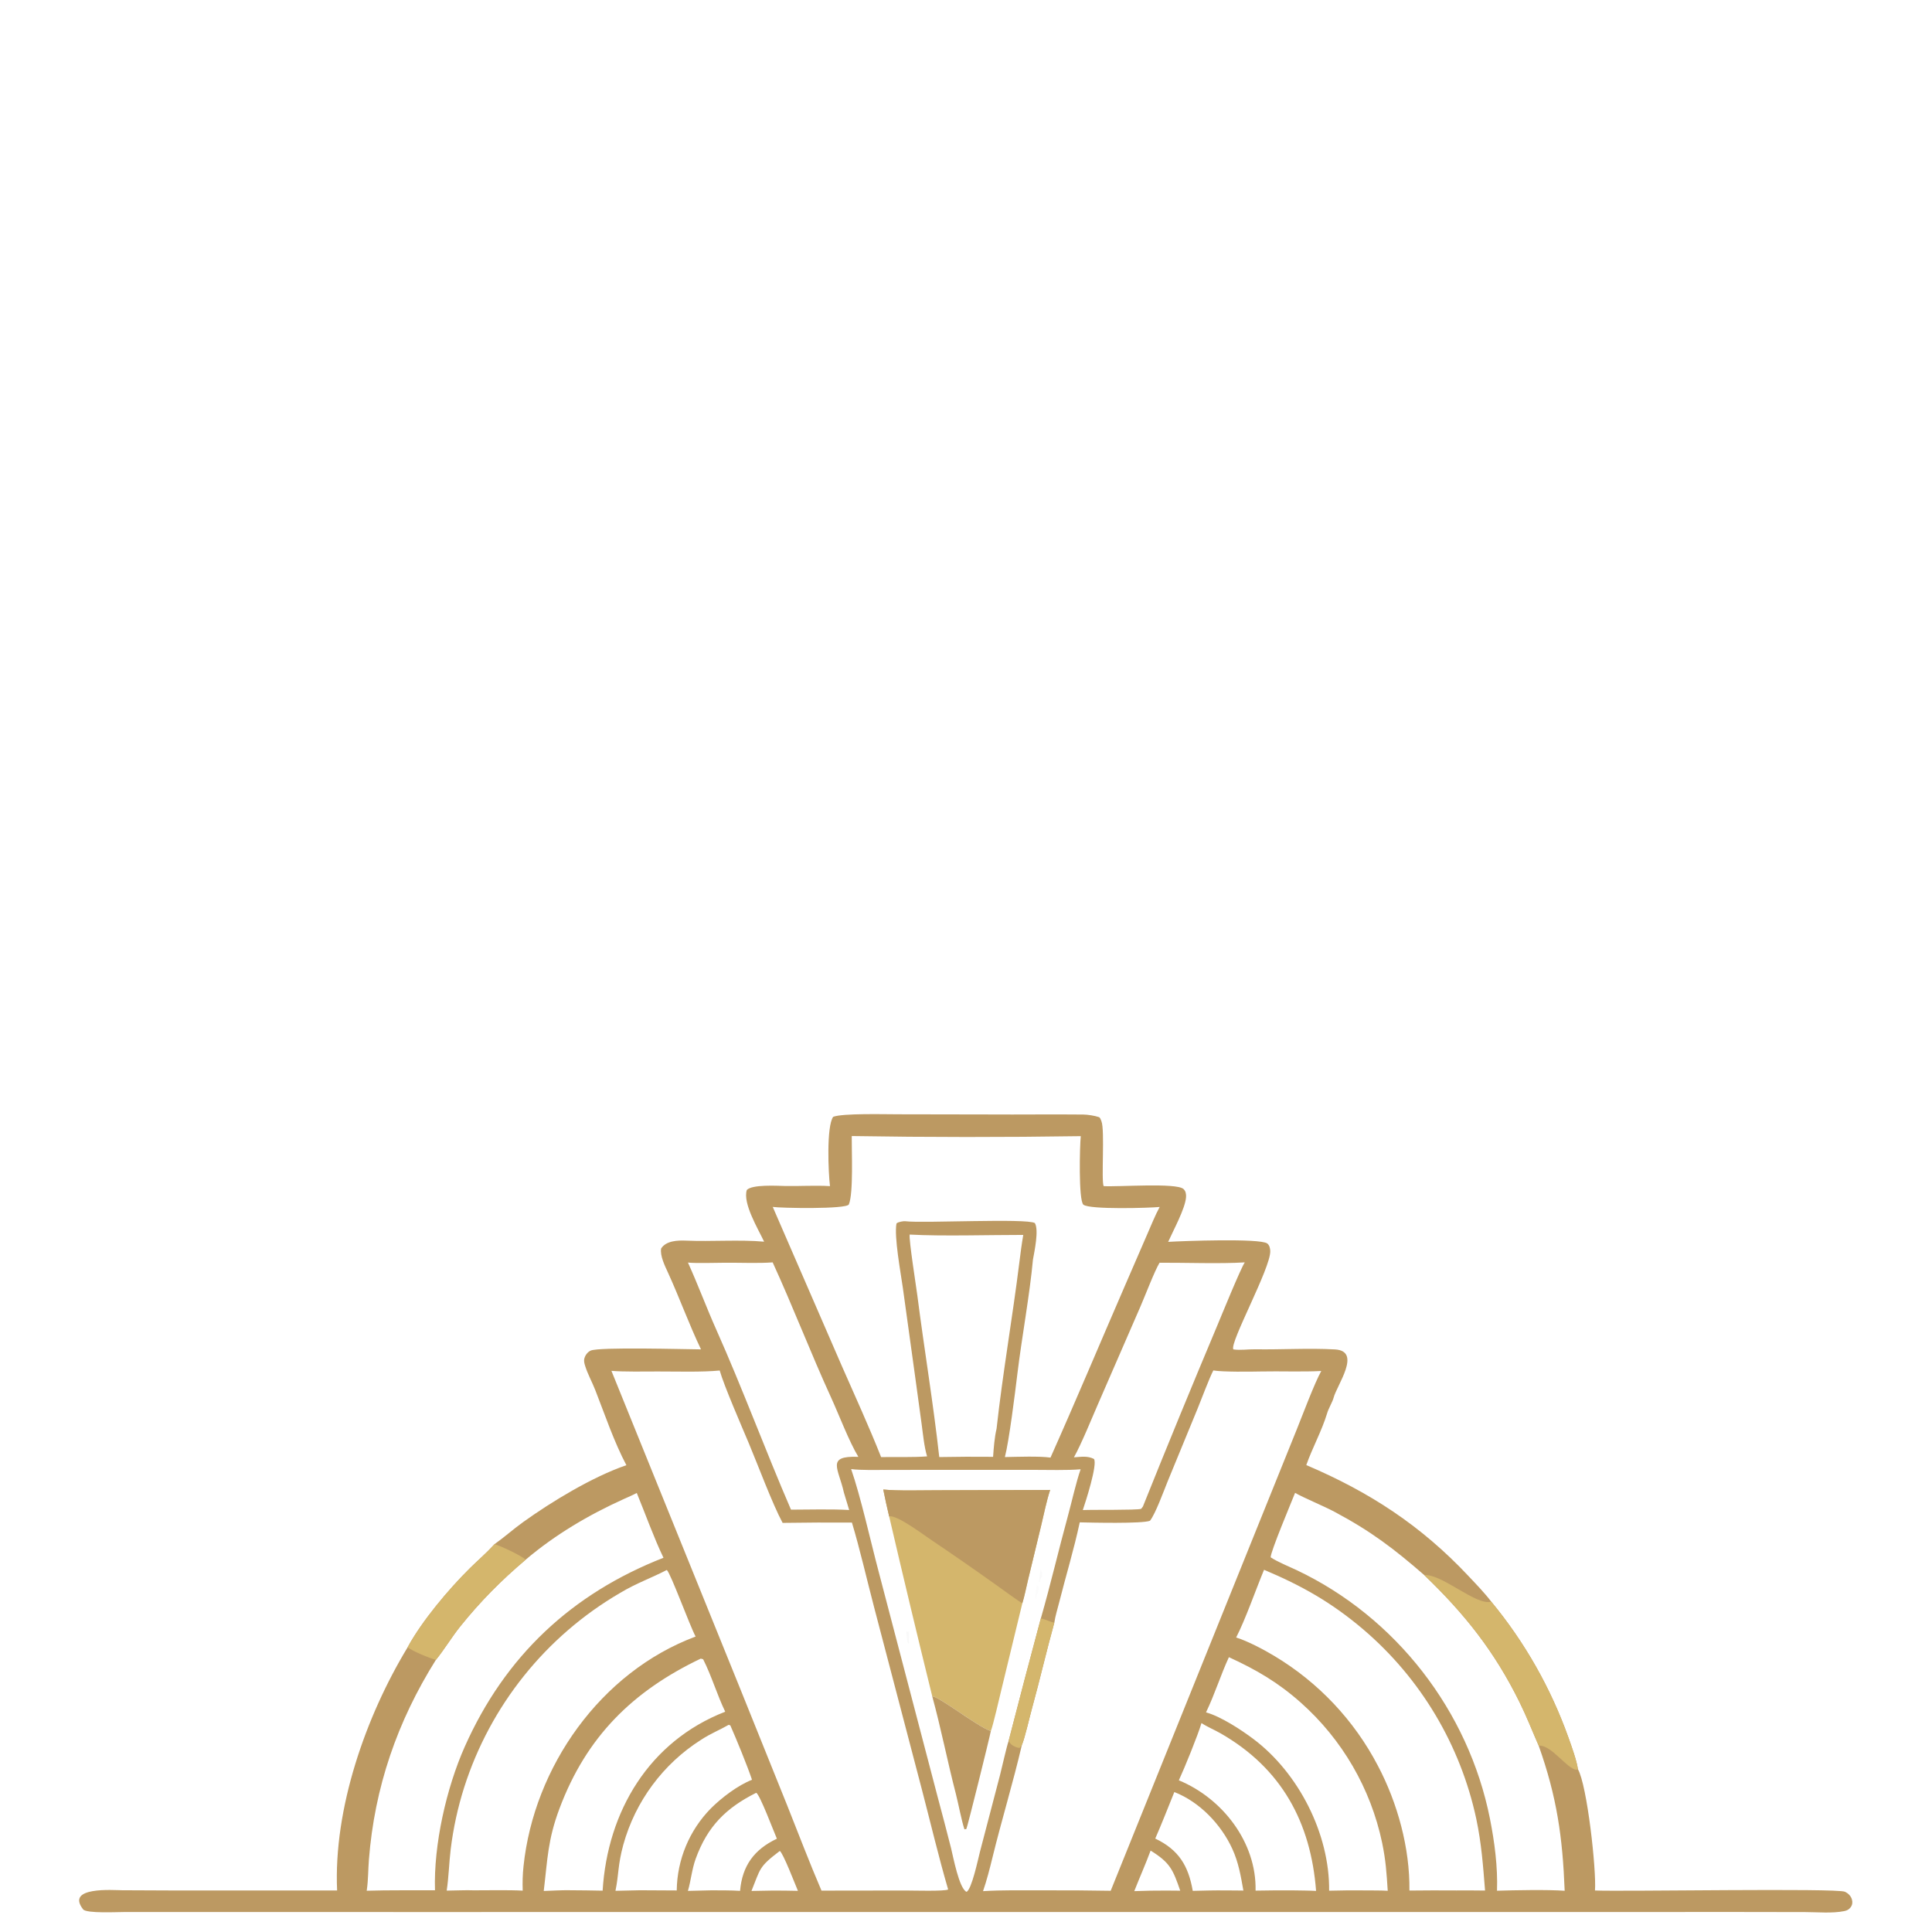
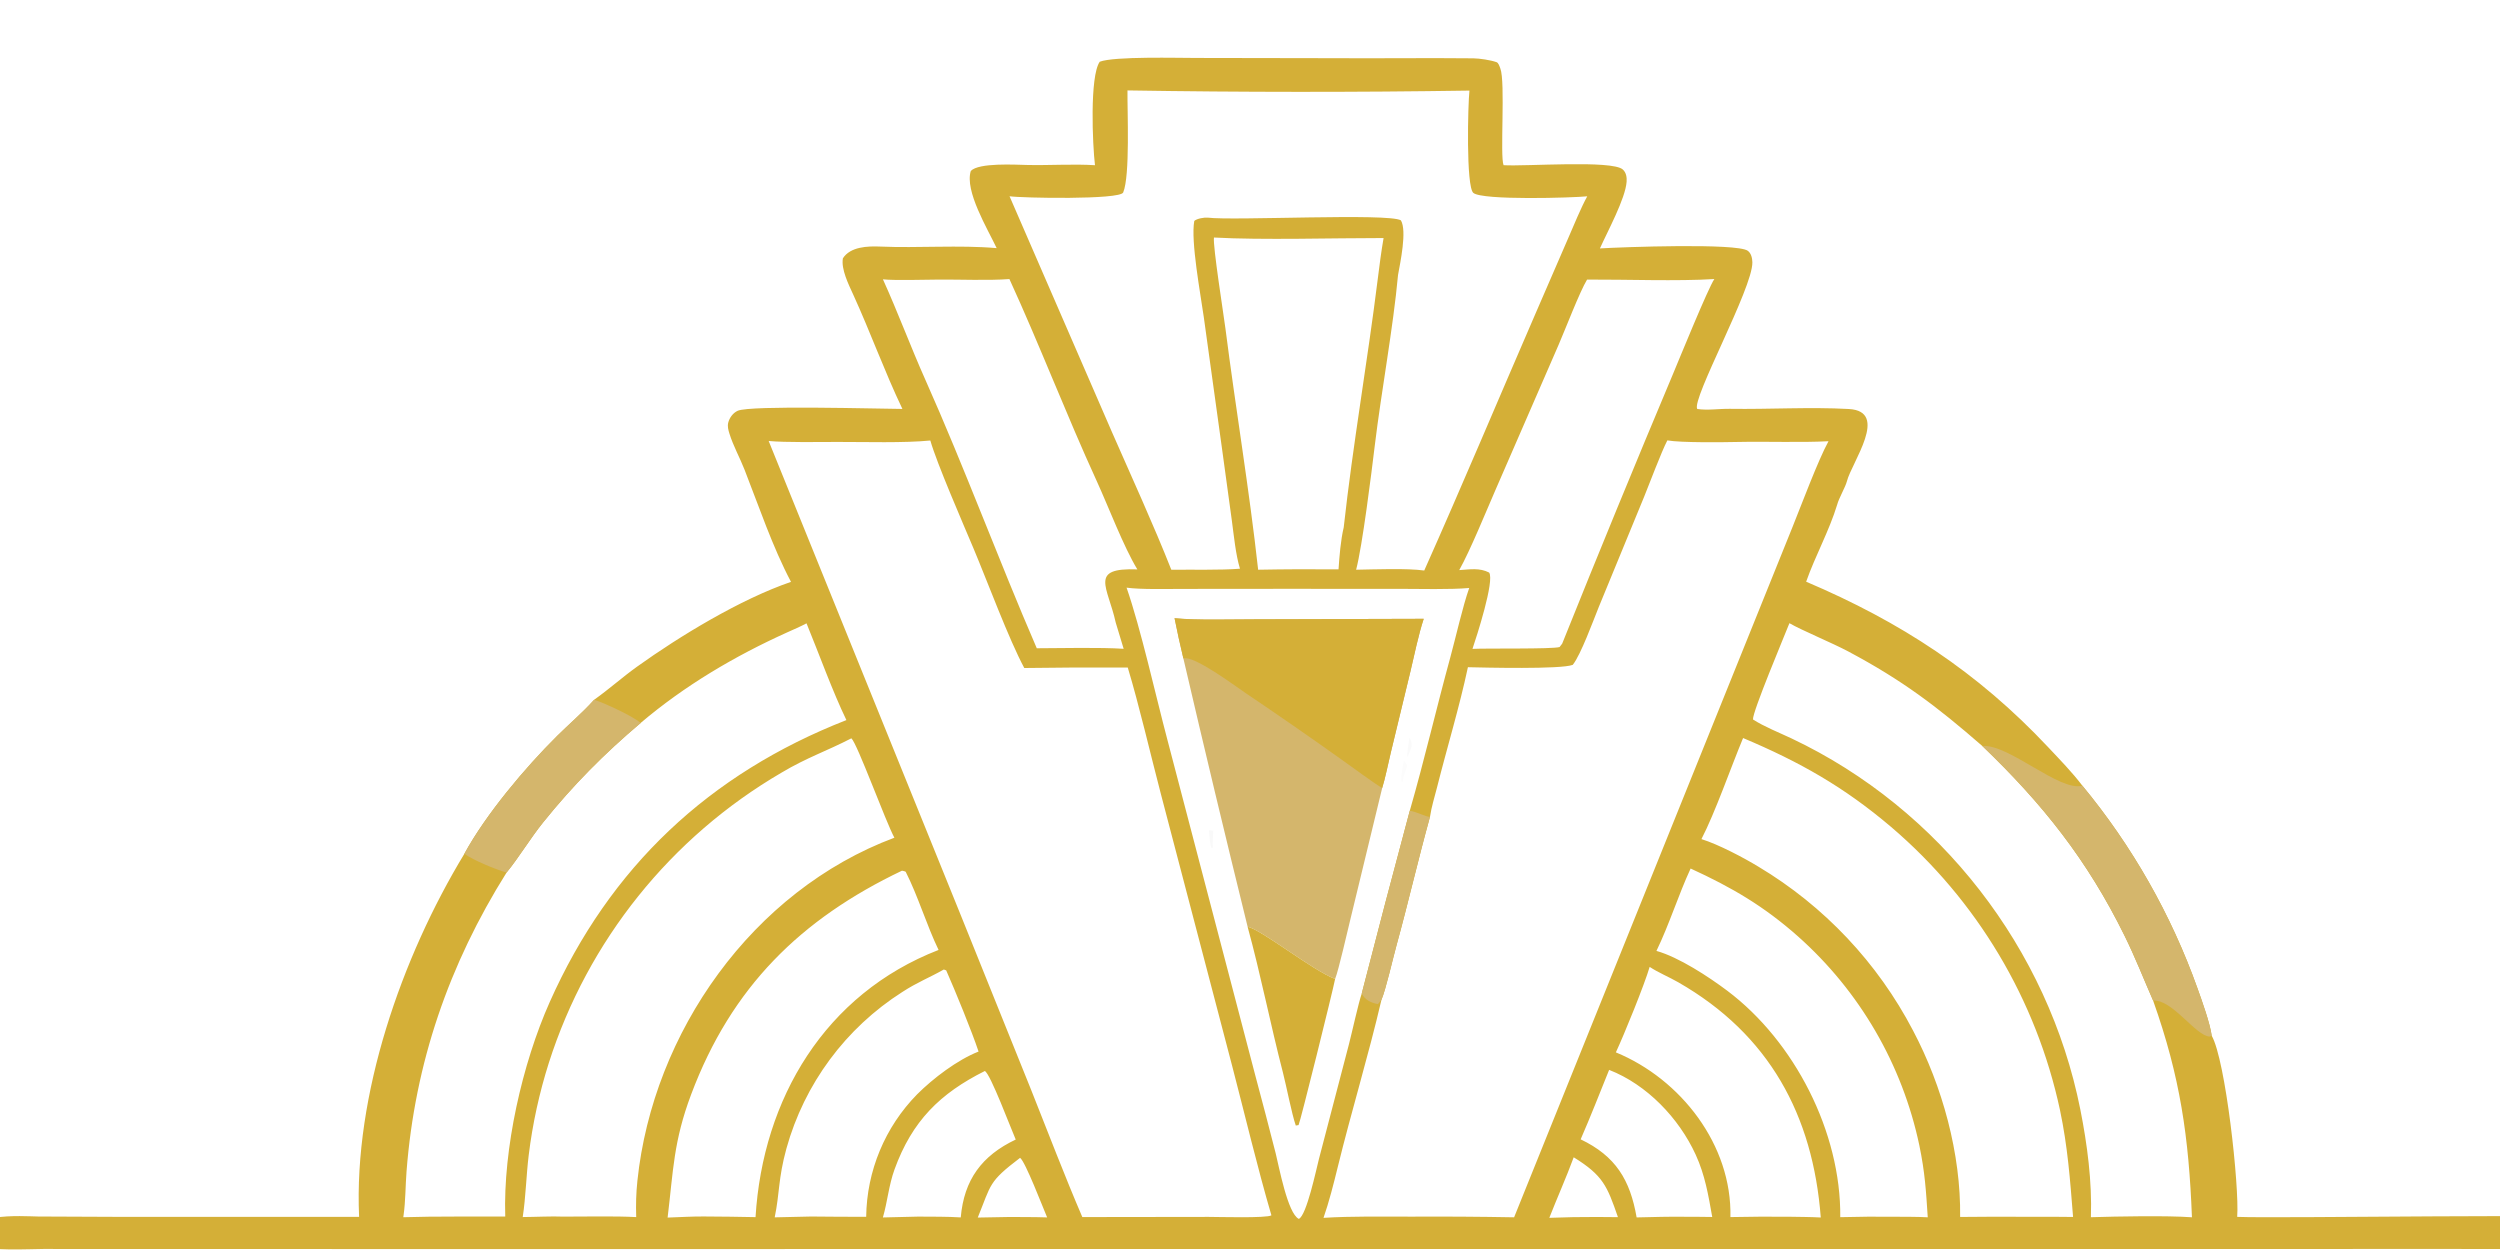
- <svg xmlns="http://www.w3.org/2000/svg" id="svg" version="1.1" viewBox="0 -85 300 300" width="300" height="300">
-   <svg>
-     <defs>
-       <clipPath id="clip-1">
-         <rect x="0" y="0" width="2048" height="2048" fill="none" />
-       </clipPath>
-     </defs>
-     <g clip-path="url(#clip-1)" fill="none" fill-rule="nonzero" stroke="none" stroke-width="1" stroke-linecap="butt" stroke-linejoin="miter" stroke-miterlimit="10" stroke-dasharray="" stroke-dashoffset="0" font-family="none" font-weight="none" font-size="none" text-anchor="none" style="mix-blend-mode: normal">
-       <path d="M128.878,99.182c-0.253,-2.095 -0.565,-9.224 0.493,-10.761c1.483,-0.578 8.198,-0.391 10.049,-0.394l14.112,0.025c4.879,0.034 9.798,-0.039 14.682,0.014c0.664,0.007 1.792,0.178 2.423,0.398c0.207,0.072 0.311,0.426 0.398,0.657c0.541,1.403 -0.053,9.169 0.337,10.059c2.272,0.145 11.3,-0.559 12.403,0.451c0.356,0.326 0.425,0.813 0.393,1.269c-0.127,1.765 -1.988,5.171 -2.776,6.936c2.309,-0.14 14.231,-0.577 15.375,0.244c0.36,0.259 0.47,0.779 0.479,1.197c0.056,2.667 -6.357,14.257 -5.733,15.257c1.097,0.164 2.253,-0.034 3.429,-0.016c4.1,0.063 8.238,-0.207 12.337,0.019c4.251,0.235 0.29,5.555 -0.204,7.526c-0.144,0.574 -0.842,1.772 -1.006,2.413c-0.836,2.746 -2.282,5.331 -3.229,8.021c9.806,4.17 17.812,9.381 25.162,17.204c1.179,1.255 2.542,2.653 3.565,4.011c5.191,6.284 9.246,13.425 11.981,21.104c0.454,1.255 1.315,3.674 1.469,4.901c1.434,2.484 2.889,15.652 2.651,18.838c4.332,0.185 37.532,-0.394 38.804,0.195c0.519,0.239 0.945,0.656 1.099,1.219c0.117,0.428 0.066,0.819 -0.195,1.182c-0.259,0.357 -0.58,0.519 -1.002,0.604c-1.885,0.378 -4.084,0.157 -6.01,0.152l-10.286,-0.016l-41.938,0.006l-161.04,0.003l-35.978,-0.001l-11.603,-0.007c-1.21,0 -6.092,0.259 -6.612,-0.406c-2.795,-3.584 4.725,-2.975 6.035,-2.969l8.087,0.035l25.317,-0.001c-0.569,-12.693 4.424,-26.993 10.949,-37.758c2.23,-4.093 6.327,-8.968 9.657,-12.264c1.209,-1.198 2.58,-2.37 3.711,-3.614l0.121,-0.135c1.568,-1.112 2.938,-2.35 4.461,-3.441c4.459,-3.196 10.775,-7.03 16.019,-8.825c-1.926,-3.645 -3.323,-7.815 -4.829,-11.659c-0.492,-1.255 -1.172,-2.471 -1.573,-3.755c-0.122,-0.392 -0.23,-0.77 -0.117,-1.178c0.138,-0.499 0.498,-0.984 0.976,-1.201c1.301,-0.592 14.745,-0.203 17.129,-0.191c-1.857,-3.892 -3.321,-7.965 -5.113,-11.888c-0.48,-1.051 -1.275,-2.638 -1.077,-3.777c0.775,-1.212 2.573,-1.279 3.875,-1.222c3.942,0.172 8.211,-0.18 12.118,0.163c-0.944,-2.002 -3.351,-5.969 -2.688,-8.028c0.827,-0.874 4.621,-0.648 5.889,-0.62c2.27,0.052 4.786,-0.121 7.026,0.024zM232.455,208.591c2.732,-0.086 7.885,-0.185 10.507,0.007c-0.325,-8.335 -1.207,-14.563 -4.037,-22.534c-1.009,-2.309 -1.85,-4.479 -2.974,-6.757c-3.88,-7.874 -8.515,-13.705 -14.789,-19.723c-4.742,-4.126 -8.301,-6.828 -13.948,-9.836c-1.677,-0.894 -4.874,-2.21 -6.114,-2.937c-0.498,1.27 -3.858,9.24 -3.79,10.012c1.141,0.744 2.764,1.383 4.034,1.985c15.412,7.302 26.682,21.864 30.01,38.58c0.721,3.627 1.228,7.501 1.1,11.203zM81.625,157.192c-3.775,3.186 -7.041,6.48 -10.145,10.343c-1.336,1.663 -2.529,3.662 -3.796,5.209c-5.994,9.554 -9.537,19.818 -10.405,31.09c-0.117,1.516 -0.097,3.059 -0.309,4.563l-0.029,0.195c3.494,-0.11 7.098,-0.05 10.605,-0.069c-0.228,-7.04 1.758,-15.872 4.626,-22.311c6.255,-14.043 16.574,-23.732 30.854,-29.323c-1.431,-2.955 -2.871,-6.951 -4.148,-10.062c-0.637,0.34 -1.345,0.639 -2.006,0.938c-5.463,2.468 -10.673,5.54 -15.25,9.428zM127.56,208.575l13.146,-0.018c0.994,0.001 6.067,0.148 6.521,-0.163c-1.44,-4.913 -2.77,-10.507 -4.073,-15.502l-7.431,-28.351c-1.058,-4.036 -2.248,-9.19 -3.436,-13.118c-3.588,-0.021 -7.175,-0.003 -10.762,0.05c-1.608,-2.994 -3.838,-9.007 -5.265,-12.402c-1.095,-2.606 -3.826,-8.869 -4.506,-11.258c-2.755,0.272 -6.758,0.142 -9.613,0.149c-1.835,0.005 -5.48,0.064 -7.199,-0.099l19.963,49.279l7.331,18.201c1.743,4.378 3.468,8.909 5.325,13.232zM167.662,151.393c-0.892,4.188 -2.169,8.351 -3.214,12.508c-0.256,1.018 -0.577,2.005 -0.728,3.047c-1.228,4.412 -2.262,8.943 -3.482,13.361c-0.371,1.34 -1.104,4.582 -1.566,5.667c-1.352,5.811 -3.132,11.621 -4.553,17.424c-0.412,1.685 -0.907,3.634 -1.474,5.256c2.914,-0.182 6.168,-0.126 9.107,-0.125c3.573,-0.019 7.144,0.004 10.715,0.069l21.976,-54.494l6.954,-17.236c0.907,-2.244 2.684,-7.013 3.768,-8.983c-2.867,0.154 -6.479,0.012 -9.4,0.076c-1.604,0.035 -5.937,0.087 -7.361,-0.162c-0.633,1.214 -1.844,4.47 -2.416,5.865l-4.704,11.434c-0.586,1.449 -1.879,4.994 -2.716,6.044c-1.208,0.48 -9.218,0.286 -10.907,0.246zM119.992,102.41l10.665,24.558c1.987,4.526 4.359,9.719 6.16,14.287c2.179,-0.029 5.05,0.054 7.14,-0.109c-0.45,-1.478 -0.635,-3.46 -0.849,-5.037l-1.049,-7.666l-1.863,-13.449c-0.332,-2.376 -1.377,-7.94 -0.991,-10.017c0.274,-0.254 1.088,-0.38 1.386,-0.343c2.699,0.341 18.827,-0.494 20.104,0.284c0.642,1.092 -0.067,4.385 -0.3,5.681c-0.502,5.491 -1.743,12.144 -2.416,17.722c-0.357,2.959 -1.289,10.439 -1.941,12.93c1.863,-0.032 5.323,-0.167 7.083,0.084c3.921,-8.784 7.762,-17.938 11.6,-26.788l3.366,-7.763c0.574,-1.314 1.327,-3.171 1.988,-4.368c-1.478,0.155 -10.894,0.44 -11.846,-0.353c-0.776,-0.647 -0.565,-9.272 -0.406,-10.642c-11.854,0.182 -23.71,0.176 -35.565,-0.017c-0.028,2.171 0.283,8.861 -0.446,10.613c-0.324,0.778 -10.622,0.58 -11.82,0.393zM156.62,185.328c1.632,-6.344 3.297,-12.681 4.997,-19.008c1.523,-5.285 2.77,-10.68 4.222,-15.979c0.552,-2.016 1.292,-5.319 1.961,-7.19c-2.032,0.178 -5.158,0.09 -7.267,0.089l-12.516,-0.002l-10.102,0.009c-1.614,0 -4.268,0.074 -5.752,-0.131c1.475,4.228 3.041,11.284 4.25,15.838l9.164,34.991c0.716,2.667 1.416,5.339 2.097,8.014c0.34,1.359 1.248,6.253 2.401,6.804c0.806,-0.319 1.827,-5.203 2.095,-6.231l3.126,-11.955c0.306,-1.178 0.977,-4.242 1.324,-5.25zM191.949,169.267c1.761,0.545 4.367,1.92 5.924,2.865c6.833,4.088 12.401,9.989 16.084,17.048c3.059,5.792 4.983,12.819 4.897,19.383c2.427,-0.028 4.854,-0.034 7.282,-0.015c1.488,-0.01 2.977,-0.004 4.463,0.015c-0.313,-3.911 -0.555,-7.288 -1.362,-11.125c-2.461,-11.479 -8.635,-21.826 -17.569,-29.442c-4.909,-4.167 -9.502,-6.759 -15.387,-9.24c-1.26,3.022 -2.899,7.749 -4.332,10.512zM108.808,172.551c-10.535,5.029 -17.734,12.092 -21.928,23.268c-1.84,4.903 -1.852,7.885 -2.448,12.81c1.177,-0.037 2.794,-0.139 3.935,-0.114c1.736,0.007 3.473,0.031 5.209,0.067c0.753,-12.315 7.229,-23.203 19.036,-27.788c-1.25,-2.588 -2.118,-5.558 -3.418,-8.125c-0.018,-0.035 -0.311,-0.113 -0.385,-0.117zM69.363,208.573c1.264,-0.006 3.015,-0.098 4.21,-0.045c2.308,0.007 5.338,-0.072 7.593,0.05c-0.041,-1.34 -0.015,-2.457 0.125,-3.791c1.618,-15.409 11.95,-30.141 26.725,-35.665c-0.923,-1.709 -3.853,-9.781 -4.473,-10.337c-2.571,1.33 -4.62,1.992 -7.266,3.571c-11.521,6.721 -20.142,17.473 -24.197,30.179c-0.99,3.116 -1.696,6.343 -2.093,9.592c-0.257,2.105 -0.306,4.368 -0.624,6.447zM194.963,208.576c2.016,-0.042 4.033,-0.054 6.05,-0.037c1.077,0.022 2.282,0.019 3.347,0.081c-0.81,-10.629 -5.351,-19.04 -14.827,-24.466c-0.939,-0.539 -2.082,-1.009 -2.969,-1.598c-0.535,1.838 -2.634,6.998 -3.514,8.89c6.768,2.789 12.084,9.637 11.914,17.13zM181.091,208.566l2.175,0.018c-1.126,-3.248 -1.545,-4.334 -4.6,-6.226c-0.781,2.118 -1.715,4.197 -2.537,6.296c1.652,-0.064 3.308,-0.095 4.961,-0.088zM95.569,208.604l3.784,-0.086c1.91,0.021 3.82,0.031 5.73,0.031c0.057,-4.77 1.954,-9.333 5.295,-12.737c1.661,-1.661 4.187,-3.584 6.392,-4.45c-0.696,-2.095 -2.419,-6.305 -3.365,-8.442l-0.247,-0.092c-1.53,0.867 -2.722,1.305 -4.315,2.338c-5.894,3.751 -10.189,9.554 -12.057,16.286c-0.865,3.164 -0.686,4.572 -1.217,7.153zM179.388,200.492c3.642,1.739 5.146,4.219 5.821,8.12c1.714,-0.04 3.434,-0.094 5.147,-0.067c0.901,0.006 1.818,0.001 2.716,0.021c-0.406,-2.285 -0.746,-4.354 -1.724,-6.488c-1.739,-3.788 -5.061,-7.276 -8.999,-8.81c-0.965,2.385 -1.934,4.876 -2.962,7.225zM215.486,208.6c-0.182,-2.812 -0.296,-4.686 -0.873,-7.474c-1.774,-8.414 -6.201,-16.036 -12.628,-21.747c-3.542,-3.139 -6.876,-5.09 -11.161,-7.053c-1.274,2.748 -2.212,5.801 -3.554,8.569c2.322,0.646 5.446,2.697 7.375,4.148c6.983,5.254 11.833,14.707 11.742,23.543c1.919,-0.053 3.839,-0.067 5.758,-0.045c1.047,0.012 2.313,-0.004 3.34,0.059zM121.088,202.415c-3.315,2.522 -2.971,2.701 -4.4,6.211l3.32,-0.06c1.272,0.012 2.63,-0.001 3.894,0.045c-0.438,-1.018 -2.272,-5.82 -2.813,-6.196zM117.419,193.386c-4.651,2.329 -7.559,5.188 -9.391,10.239c-0.596,1.645 -0.737,3.384 -1.208,4.991l3.666,-0.089c1.422,0.013 3.027,-0.009 4.432,0.085c0.338,-3.91 2.191,-6.428 5.717,-8.098c-0.459,-1.031 -2.657,-6.91 -3.216,-7.128zM141.252,106.703c-0.133,0.841 1.014,8.059 1.195,9.477c1.063,8.317 2.482,16.742 3.4,25.071c2.787,-0.053 5.573,-0.065 8.36,-0.037c0.092,-1.351 0.223,-3.038 0.539,-4.361c0.948,-8.605 2.473,-17.251 3.542,-25.848c0.174,-1.4 0.363,-2.859 0.604,-4.248c-5.208,-0.004 -12.597,0.224 -17.641,-0.054zM106.824,111.049c1.553,3.421 2.874,6.996 4.406,10.431c4.104,9.198 7.598,18.705 11.595,27.939c2.55,-0.009 6.539,-0.105 9.035,0.056l-0.826,-2.732c-0.817,-3.729 -2.827,-5.717 2.251,-5.526c-1.431,-2.346 -3.019,-6.557 -4.227,-9.191c-3.14,-6.848 -5.948,-14.182 -9.079,-21.004c-2.243,0.169 -5.18,0.032 -7.493,0.056c-1.26,0.013 -4.56,0.099 -5.661,-0.028zM180.056,111.077c-0.779,1.284 -2.256,5.164 -2.963,6.787l-6.57,15.104c-0.964,2.211 -2.624,6.296 -3.763,8.323c1.128,-0.073 2.111,-0.257 3.11,0.254c0.59,0.832 -1.323,6.739 -1.733,7.939c1.478,-0.076 8.314,0.037 9.06,-0.192l0.27,-0.352c3.76,-9.374 7.6,-18.716 11.517,-28.027c0.642,-1.527 3.664,-8.961 4.308,-9.892c-3.791,0.241 -9.25,0.034 -13.235,0.055z" fill="#bc9962" />
-       <path d="M221.162,159.584c2.733,-0.237 8.042,4.786 10.405,4.128c5.191,6.284 9.246,13.425 11.981,21.104c0.454,1.255 1.315,3.674 1.469,4.901l-0.224,0.089c-1.455,-0.091 -3.898,-3.908 -5.868,-3.743c-1.009,-2.309 -1.85,-4.479 -2.974,-6.757c-3.88,-7.874 -8.515,-13.705 -14.789,-19.723z" fill="#d4b66c" />
-       <path d="M76.782,154.78c0.871,0.227 4.178,1.764 4.842,2.413c-3.775,3.186 -7.041,6.48 -10.145,10.343c-1.336,1.663 -2.529,3.662 -3.796,5.209c-1.139,-0.321 -3.452,-1.274 -4.391,-1.953c2.23,-4.093 6.327,-8.968 9.657,-12.264c1.209,-1.198 2.58,-2.37 3.711,-3.614z" fill="#d4b66c" />
-       <path d="M137.154,146.293c2.241,0.227 6.012,0.114 8.434,0.113l17.478,-0.05c-0.545,1.648 -0.964,3.717 -1.375,5.443l-2.042,8.446c-0.24,0.993 -0.608,2.799 -0.901,3.705l-3.324,13.724c-0.27,1.094 -1.216,5.256 -1.57,6.133c-2.216,-0.788 -7.801,-5.228 -9.099,-5.416c-2.289,-9.291 -4.517,-18.596 -6.685,-27.917c-0.333,-1.387 -0.639,-2.782 -0.916,-4.182z" fill="#d4b66c" />
-       <path d="M137.154,146.293c2.241,0.227 6.012,0.114 8.434,0.113l17.478,-0.05c-0.545,1.648 -0.964,3.717 -1.375,5.443l-2.042,8.446c-0.24,0.993 -0.608,2.799 -0.901,3.705c-0.5,-0.239 -3.542,-2.474 -4.197,-2.933c-3.322,-2.37 -6.677,-4.695 -10.061,-6.974c-1.12,-0.757 -5.329,-3.905 -6.421,-3.568c-0.333,-1.387 -0.639,-2.782 -0.916,-4.182z" fill="#bc9962" />
-       <path d="M144.755,178.392c1.298,0.188 6.883,4.627 9.099,5.416c-0.255,1.301 -3.634,14.918 -3.803,15.201l-0.289,0.048c-0.419,-1.198 -0.981,-4.138 -1.339,-5.518c-1.291,-4.973 -2.311,-10.201 -3.669,-15.146z" fill="#bc9962" />
-       <path d="M161.014,161.067c0.097,0.183 0.205,0.331 0.322,0.504c0.013,0.362 -0.337,0.976 -0.429,1.54l-0.023,0.158l-0.088,0.141c-0.177,-0.488 0.114,-1.772 0.218,-2.342z" fill-opacity="0.012" fill="#000000" />
-       <path d="M140.722,168.344l0.458,0.047c-0.016,0.674 -0.084,1.024 -0.047,1.762l-0.104,0.07c-0.207,-0.215 -0.236,-1.386 -0.307,-1.879z" fill-opacity="0.024" fill="#000000" />
-       <path d="M161.569,158.697c0.492,0.88 0.161,1.037 -0.135,1.956l-0.053,0.064c-0.117,-0.192 0.145,-1.45 0.177,-1.882z" fill-opacity="0.02" fill="#000000" />
-       <path d="M161.616,166.32c0.753,0.107 1.723,0.665 2.104,0.628c-1.228,4.412 -2.262,8.943 -3.482,13.361c-0.371,1.34 -1.104,4.582 -1.566,5.667l-0.366,0.45c-0.709,-0.129 -1.342,-0.422 -1.686,-1.099c1.632,-6.344 3.297,-12.681 4.997,-19.008z" fill="#d4b66c" />
-     </g>
-   </svg>
+ <svg xmlns="http://www.w3.org/2000/svg" width="600" height="300" viewBox="70 82 150 130">
+   <defs>
+     <clipPath id="clip-1">
+       <rect x="0" y="0" width="300" height="250" fill="none" />
+     </clipPath>
+   </defs>
+   <g clip-path="url(#clip-1)" fill="none" fill-rule="nonzero" stroke="none" stroke-width="1" stroke-linecap="butt" stroke-linejoin="miter" stroke-miterlimit="10" stroke-dasharray="" stroke-dashoffset="0" font-family="none" font-weight="none" font-size="none" text-anchor="none" style="mix-blend-mode: normal">
+     <path d="M128.878,99.182c-0.253,-2.095 -0.565,-9.224 0.493,-10.761c1.483,-0.578 8.198,-0.391 10.049,-0.394l14.112,0.025c4.879,0.034 9.798,-0.039 14.682,0.014c0.664,0.007 1.792,0.178 2.423,0.398c0.207,0.072 0.311,0.426 0.398,0.657c0.541,1.403 -0.053,9.169 0.337,10.059c2.272,0.145 11.3,-0.559 12.403,0.451c0.356,0.326 0.425,0.813 0.393,1.269c-0.127,1.765 -1.988,5.171 -2.776,6.936c2.309,-0.14 14.231,-0.577 15.375,0.244c0.36,0.259 0.47,0.779 0.479,1.197c0.056,2.667 -6.357,14.257 -5.733,15.257c1.097,0.164 2.253,-0.034 3.429,-0.016c4.1,0.063 8.238,-0.207 12.337,0.019c4.251,0.235 0.29,5.555 -0.204,7.526c-0.144,0.574 -0.842,1.772 -1.006,2.413c-0.836,2.746 -2.282,5.331 -3.229,8.021c9.806,4.17 17.812,9.381 25.162,17.204c1.179,1.255 2.542,2.653 3.565,4.011c5.191,6.284 9.246,13.425 11.981,21.104c0.454,1.255 1.315,3.674 1.469,4.901c1.434,2.484 2.889,15.652 2.651,18.838c4.332,0.185 37.532,-0.394 38.804,0.195c0.519,0.239 0.945,0.656 1.099,1.219c0.117,0.428 0.066,0.819 -0.195,1.182c-0.259,0.357 -0.58,0.519 -1.002,0.604c-1.885,0.378 -4.084,0.157 -6.01,0.152l-10.286,-0.016l-41.938,0.006l-161.04,0.003l-35.978,-0.001l-11.603,-0.007c-1.21,0 -6.092,0.259 -6.612,-0.406c-2.795,-3.584 4.725,-2.975 6.035,-2.969l8.087,0.035l25.317,-0.001c-0.569,-12.693 4.424,-26.993 10.949,-37.758c2.23,-4.093 6.327,-8.968 9.657,-12.264c1.209,-1.198 2.58,-2.37 3.711,-3.614l0.121,-0.135c1.568,-1.112 2.938,-2.35 4.461,-3.441c4.459,-3.196 10.775,-7.03 16.019,-8.825c-1.926,-3.645 -3.323,-7.815 -4.829,-11.659c-0.492,-1.255 -1.172,-2.471 -1.573,-3.755c-0.122,-0.392 -0.23,-0.77 -0.117,-1.178c0.138,-0.499 0.498,-0.984 0.976,-1.201c1.301,-0.592 14.745,-0.203 17.129,-0.191c-1.857,-3.892 -3.321,-7.965 -5.113,-11.888c-0.48,-1.051 -1.275,-2.638 -1.077,-3.777c0.775,-1.212 2.573,-1.279 3.875,-1.222c3.942,0.172 8.211,-0.18 12.118,0.163c-0.944,-2.002 -3.351,-5.969 -2.688,-8.028c0.827,-0.874 4.621,-0.648 5.889,-0.62c2.27,0.052 4.786,-0.121 7.026,0.024zM232.455,208.591c2.732,-0.086 7.885,-0.185 10.507,0.007c-0.325,-8.335 -1.207,-14.563 -4.037,-22.534c-1.009,-2.309 -1.85,-4.479 -2.974,-6.757c-3.88,-7.874 -8.515,-13.705 -14.789,-19.723c-4.742,-4.126 -8.301,-6.828 -13.948,-9.836c-1.677,-0.894 -4.874,-2.21 -6.114,-2.937c-0.498,1.27 -3.858,9.24 -3.79,10.012c1.141,0.744 2.764,1.383 4.034,1.985c15.412,7.302 26.682,21.864 30.01,38.58c0.721,3.627 1.228,7.501 1.1,11.203zM81.625,157.192c-3.775,3.186 -7.041,6.48 -10.145,10.343c-1.336,1.663 -2.529,3.662 -3.796,5.209c-5.994,9.554 -9.537,19.818 -10.405,31.09c-0.117,1.516 -0.097,3.059 -0.309,4.563l-0.029,0.195c3.494,-0.11 7.098,-0.05 10.605,-0.069c-0.228,-7.04 1.758,-15.872 4.626,-22.311c6.255,-14.043 16.574,-23.732 30.854,-29.323c-1.431,-2.955 -2.871,-6.951 -4.148,-10.062c-0.637,0.34 -1.345,0.639 -2.006,0.938c-5.463,2.468 -10.673,5.54 -15.25,9.428zM127.56,208.575l13.146,-0.018c0.994,0.001 6.067,0.148 6.521,-0.163c-1.44,-4.913 -2.77,-10.507 -4.073,-15.502l-7.431,-28.351c-1.058,-4.036 -2.248,-9.19 -3.436,-13.118c-3.588,-0.021 -7.175,-0.003 -10.762,0.05c-1.608,-2.994 -3.838,-9.007 -5.265,-12.402c-1.095,-2.606 -3.826,-8.869 -4.506,-11.258c-2.755,0.272 -6.758,0.142 -9.613,0.149c-1.835,0.005 -5.48,0.064 -7.199,-0.099l19.963,49.279l7.331,18.201c1.743,4.378 3.468,8.909 5.325,13.232zM167.662,151.393c-0.892,4.188 -2.169,8.351 -3.214,12.508c-0.256,1.018 -0.577,2.005 -0.728,3.047c-1.228,4.412 -2.262,8.943 -3.482,13.361c-0.371,1.34 -1.104,4.582 -1.566,5.667c-1.352,5.811 -3.132,11.621 -4.553,17.424c-0.412,1.685 -0.907,3.634 -1.474,5.256c2.914,-0.182 6.168,-0.126 9.107,-0.125c3.573,-0.019 7.144,0.004 10.715,0.069l21.976,-54.494l6.954,-17.236c0.907,-2.244 2.684,-7.013 3.768,-8.983c-2.867,0.154 -6.479,0.012 -9.4,0.076c-1.604,0.035 -5.937,0.087 -7.361,-0.162c-0.633,1.214 -1.844,4.47 -2.416,5.865l-4.704,11.434c-0.586,1.449 -1.879,4.994 -2.716,6.044c-1.208,0.48 -9.218,0.286 -10.907,0.246zM119.992,102.41l10.665,24.558c1.987,4.526 4.359,9.719 6.16,14.287c2.179,-0.029 5.05,0.054 7.14,-0.109c-0.45,-1.478 -0.635,-3.46 -0.849,-5.037l-1.049,-7.666l-1.863,-13.449c-0.332,-2.376 -1.377,-7.94 -0.991,-10.017c0.274,-0.254 1.088,-0.38 1.386,-0.343c2.699,0.341 18.827,-0.494 20.104,0.284c0.642,1.092 -0.067,4.385 -0.3,5.681c-0.502,5.491 -1.743,12.144 -2.416,17.722c-0.357,2.959 -1.289,10.439 -1.941,12.93c1.863,-0.032 5.323,-0.167 7.083,0.084c3.921,-8.784 7.762,-17.938 11.6,-26.788l3.366,-7.763c0.574,-1.314 1.327,-3.171 1.988,-4.368c-1.478,0.155 -10.894,0.44 -11.846,-0.353c-0.776,-0.647 -0.565,-9.272 -0.406,-10.642c-11.854,0.182 -23.71,0.176 -35.565,-0.017c-0.028,2.171 0.283,8.861 -0.446,10.613c-0.324,0.778 -10.622,0.58 -11.82,0.393zM156.62,185.328c1.632,-6.344 3.297,-12.681 4.997,-19.008c1.523,-5.285 2.77,-10.68 4.222,-15.979c0.552,-2.016 1.292,-5.319 1.961,-7.19c-2.032,0.178 -5.158,0.09 -7.267,0.089l-12.516,-0.002l-10.102,0.009c-1.614,0 -4.268,0.074 -5.752,-0.131c1.475,4.228 3.041,11.284 4.25,15.838l9.164,34.991c0.716,2.667 1.416,5.339 2.097,8.014c0.34,1.359 1.248,6.253 2.401,6.804c0.806,-0.319 1.827,-5.203 2.095,-6.231l3.126,-11.955c0.306,-1.178 0.977,-4.242 1.324,-5.25zM191.949,169.267c1.761,0.545 4.367,1.92 5.924,2.865c6.833,4.088 12.401,9.989 16.084,17.048c3.059,5.792 4.983,12.819 4.897,19.383c2.427,-0.028 4.854,-0.034 7.282,-0.015c1.488,-0.01 2.977,-0.004 4.463,0.015c-0.313,-3.911 -0.555,-7.288 -1.362,-11.125c-2.461,-11.479 -8.635,-21.826 -17.569,-29.442c-4.909,-4.167 -9.502,-6.759 -15.387,-9.24c-1.26,3.022 -2.899,7.749 -4.332,10.512zM108.808,172.551c-10.535,5.029 -17.734,12.092 -21.928,23.268c-1.84,4.903 -1.852,7.885 -2.448,12.81c1.177,-0.037 2.794,-0.139 3.935,-0.114c1.736,0.007 3.473,0.031 5.209,0.067c0.753,-12.315 7.229,-23.203 19.036,-27.788c-1.25,-2.588 -2.118,-5.558 -3.418,-8.125c-0.018,-0.035 -0.311,-0.113 -0.385,-0.117zM69.363,208.573c1.264,-0.006 3.015,-0.098 4.21,-0.045c2.308,0.007 5.338,-0.072 7.593,0.05c-0.041,-1.34 -0.015,-2.457 0.125,-3.791c1.618,-15.409 11.95,-30.141 26.725,-35.665c-0.923,-1.709 -3.853,-9.781 -4.473,-10.337c-2.571,1.33 -4.62,1.992 -7.266,3.571c-11.521,6.721 -20.142,17.473 -24.197,30.179c-0.99,3.116 -1.696,6.343 -2.093,9.592c-0.257,2.105 -0.306,4.368 -0.624,6.447zM194.963,208.576c2.016,-0.042 4.033,-0.054 6.05,-0.037c1.077,0.022 2.282,0.019 3.347,0.081c-0.81,-10.629 -5.351,-19.04 -14.827,-24.466c-0.939,-0.539 -2.082,-1.009 -2.969,-1.598c-0.535,1.838 -2.634,6.998 -3.514,8.89c6.768,2.789 12.084,9.637 11.914,17.13zM181.091,208.566l2.175,0.018c-1.126,-3.248 -1.545,-4.334 -4.6,-6.226c-0.781,2.118 -1.715,4.197 -2.537,6.296c1.652,-0.064 3.308,-0.095 4.961,-0.088zM95.569,208.604l3.784,-0.086c1.91,0.021 3.82,0.031 5.73,0.031c0.057,-4.77 1.954,-9.333 5.295,-12.737c1.661,-1.661 4.187,-3.584 6.392,-4.45c-0.696,-2.095 -2.419,-6.305 -3.365,-8.442l-0.247,-0.092c-1.53,0.867 -2.722,1.305 -4.315,2.338c-5.894,3.751 -10.189,9.554 -12.057,16.286c-0.865,3.164 -0.686,4.572 -1.217,7.153zM179.388,200.492c3.642,1.739 5.146,4.219 5.821,8.12c1.714,-0.04 3.434,-0.094 5.147,-0.067c0.901,0.006 1.818,0.001 2.716,0.021c-0.406,-2.285 -0.746,-4.354 -1.724,-6.488c-1.739,-3.788 -5.061,-7.276 -8.999,-8.81c-0.965,2.385 -1.934,4.876 -2.962,7.225zM215.486,208.6c-0.182,-2.812 -0.296,-4.686 -0.873,-7.474c-1.774,-8.414 -6.201,-16.036 -12.628,-21.747c-3.542,-3.139 -6.876,-5.09 -11.161,-7.053c-1.274,2.748 -2.212,5.801 -3.554,8.569c2.322,0.646 5.446,2.697 7.375,4.148c6.983,5.254 11.833,14.707 11.742,23.543c1.919,-0.053 3.839,-0.067 5.758,-0.045c1.047,0.012 2.313,-0.004 3.34,0.059zM121.088,202.415c-3.315,2.522 -2.971,2.701 -4.4,6.211l3.32,-0.06c1.272,0.012 2.63,-0.001 3.894,0.045c-0.438,-1.018 -2.272,-5.82 -2.813,-6.196zM117.419,193.386c-4.651,2.329 -7.559,5.188 -9.391,10.239c-0.596,1.645 -0.737,3.384 -1.208,4.991l3.666,-0.089c1.422,0.013 3.027,-0.009 4.432,0.085c0.338,-3.91 2.191,-6.428 5.717,-8.098c-0.459,-1.031 -2.657,-6.91 -3.216,-7.128zM141.252,106.703c-0.133,0.841 1.014,8.059 1.195,9.477c1.063,8.317 2.482,16.742 3.4,25.071c2.787,-0.053 5.573,-0.065 8.36,-0.037c0.092,-1.351 0.223,-3.038 0.539,-4.361c0.948,-8.605 2.473,-17.251 3.542,-25.848c0.174,-1.4 0.363,-2.859 0.604,-4.248c-5.208,-0.004 -12.597,0.224 -17.641,-0.054zM106.824,111.049c1.553,3.421 2.874,6.996 4.406,10.431c4.104,9.198 7.598,18.705 11.595,27.939c2.55,-0.009 6.539,-0.105 9.035,0.056l-0.826,-2.732c-0.817,-3.729 -2.827,-5.717 2.251,-5.526c-1.431,-2.346 -3.019,-6.557 -4.227,-9.191c-3.14,-6.848 -5.948,-14.182 -9.079,-21.004c-2.243,0.169 -5.18,0.032 -7.493,0.056c-1.26,0.013 -4.56,0.099 -5.661,-0.028zM180.056,111.077c-0.779,1.284 -2.256,5.164 -2.963,6.787l-6.57,15.104c-0.964,2.211 -2.624,6.296 -3.763,8.323c1.128,-0.073 2.111,-0.257 3.11,0.254c0.59,0.832 -1.323,6.739 -1.733,7.939c1.478,-0.076 8.314,0.037 9.06,-0.192l0.27,-0.352c3.76,-9.374 7.6,-18.716 11.517,-28.027c0.642,-1.527 3.664,-8.961 4.308,-9.892c-3.791,0.241 -9.25,0.034 -13.235,0.055z" fill="#d4af37" />
+     <path d="M221.162,159.584c2.733,-0.237 8.042,4.786 10.405,4.128c5.191,6.284 9.246,13.425 11.981,21.104c0.454,1.255 1.315,3.674 1.469,4.901l-0.224,0.089c-1.455,-0.091 -3.898,-3.908 -5.868,-3.743c-1.009,-2.309 -1.85,-4.479 -2.974,-6.757c-3.88,-7.874 -8.515,-13.705 -14.789,-19.723z" fill="#d4b66c" />
+     <path d="M76.782,154.78c0.871,0.227 4.178,1.764 4.842,2.413c-3.775,3.186 -7.041,6.48 -10.145,10.343c-1.336,1.663 -2.529,3.662 -3.796,5.209c-1.139,-0.321 -3.452,-1.274 -4.391,-1.953c2.23,-4.093 6.327,-8.968 9.657,-12.264c1.209,-1.198 2.58,-2.37 3.711,-3.614z" fill="#d4b66c" />
+     <path d="M137.154,146.293c2.241,0.227 6.012,0.114 8.434,0.113l17.478,-0.05c-0.545,1.648 -0.964,3.717 -1.375,5.443l-2.042,8.446c-0.24,0.993 -0.608,2.799 -0.901,3.705l-3.324,13.724c-0.27,1.094 -1.216,5.256 -1.57,6.133c-2.216,-0.788 -7.801,-5.228 -9.099,-5.416c-2.289,-9.291 -4.517,-18.596 -6.685,-27.917c-0.333,-1.387 -0.639,-2.782 -0.916,-4.182z" fill="#d4b66c" />
+     <path d="M137.154,146.293c2.241,0.227 6.012,0.114 8.434,0.113l17.478,-0.05c-0.545,1.648 -0.964,3.717 -1.375,5.443l-2.042,8.446c-0.24,0.993 -0.608,2.799 -0.901,3.705c-0.5,-0.239 -3.542,-2.474 -4.197,-2.933c-3.322,-2.37 -6.677,-4.695 -10.061,-6.974c-1.12,-0.757 -5.329,-3.905 -6.421,-3.568c-0.333,-1.387 -0.639,-2.782 -0.916,-4.182z" fill="#d4af37" />
+     <path d="M144.755,178.392c1.298,0.188 6.883,4.627 9.099,5.416c-0.255,1.301 -3.634,14.918 -3.803,15.201l-0.289,0.048c-0.419,-1.198 -0.981,-4.138 -1.339,-5.518c-1.291,-4.973 -2.311,-10.201 -3.669,-15.146z" fill="#d4af37" />
+     <path d="M161.014,161.067c0.097,0.183 0.205,0.331 0.322,0.504c0.013,0.362 -0.337,0.976 -0.429,1.54l-0.023,0.158l-0.088,0.141c-0.177,-0.488 0.114,-1.772 0.218,-2.342z" fill-opacity="0.012" fill="#000000" />
+     <path d="M140.722,168.344l0.458,0.047c-0.016,0.674 -0.084,1.024 -0.047,1.762l-0.104,0.07c-0.207,-0.215 -0.236,-1.386 -0.307,-1.879z" fill-opacity="0.024" fill="#000000" />
+     <path d="M161.569,158.697c0.492,0.88 0.161,1.037 -0.135,1.956l-0.053,0.064c-0.117,-0.192 0.145,-1.45 0.177,-1.882z" fill-opacity="0.02" fill="#000000" />
+     <path d="M161.616,166.32c0.753,0.107 1.723,0.665 2.104,0.628c-1.228,4.412 -2.262,8.943 -3.482,13.361c-0.371,1.34 -1.104,4.582 -1.566,5.667l-0.366,0.45c-0.709,-0.129 -1.342,-0.422 -1.686,-1.099c1.632,-6.344 3.297,-12.681 4.997,-19.008z" fill="#d4b66c" />
+   </g>
</svg>
